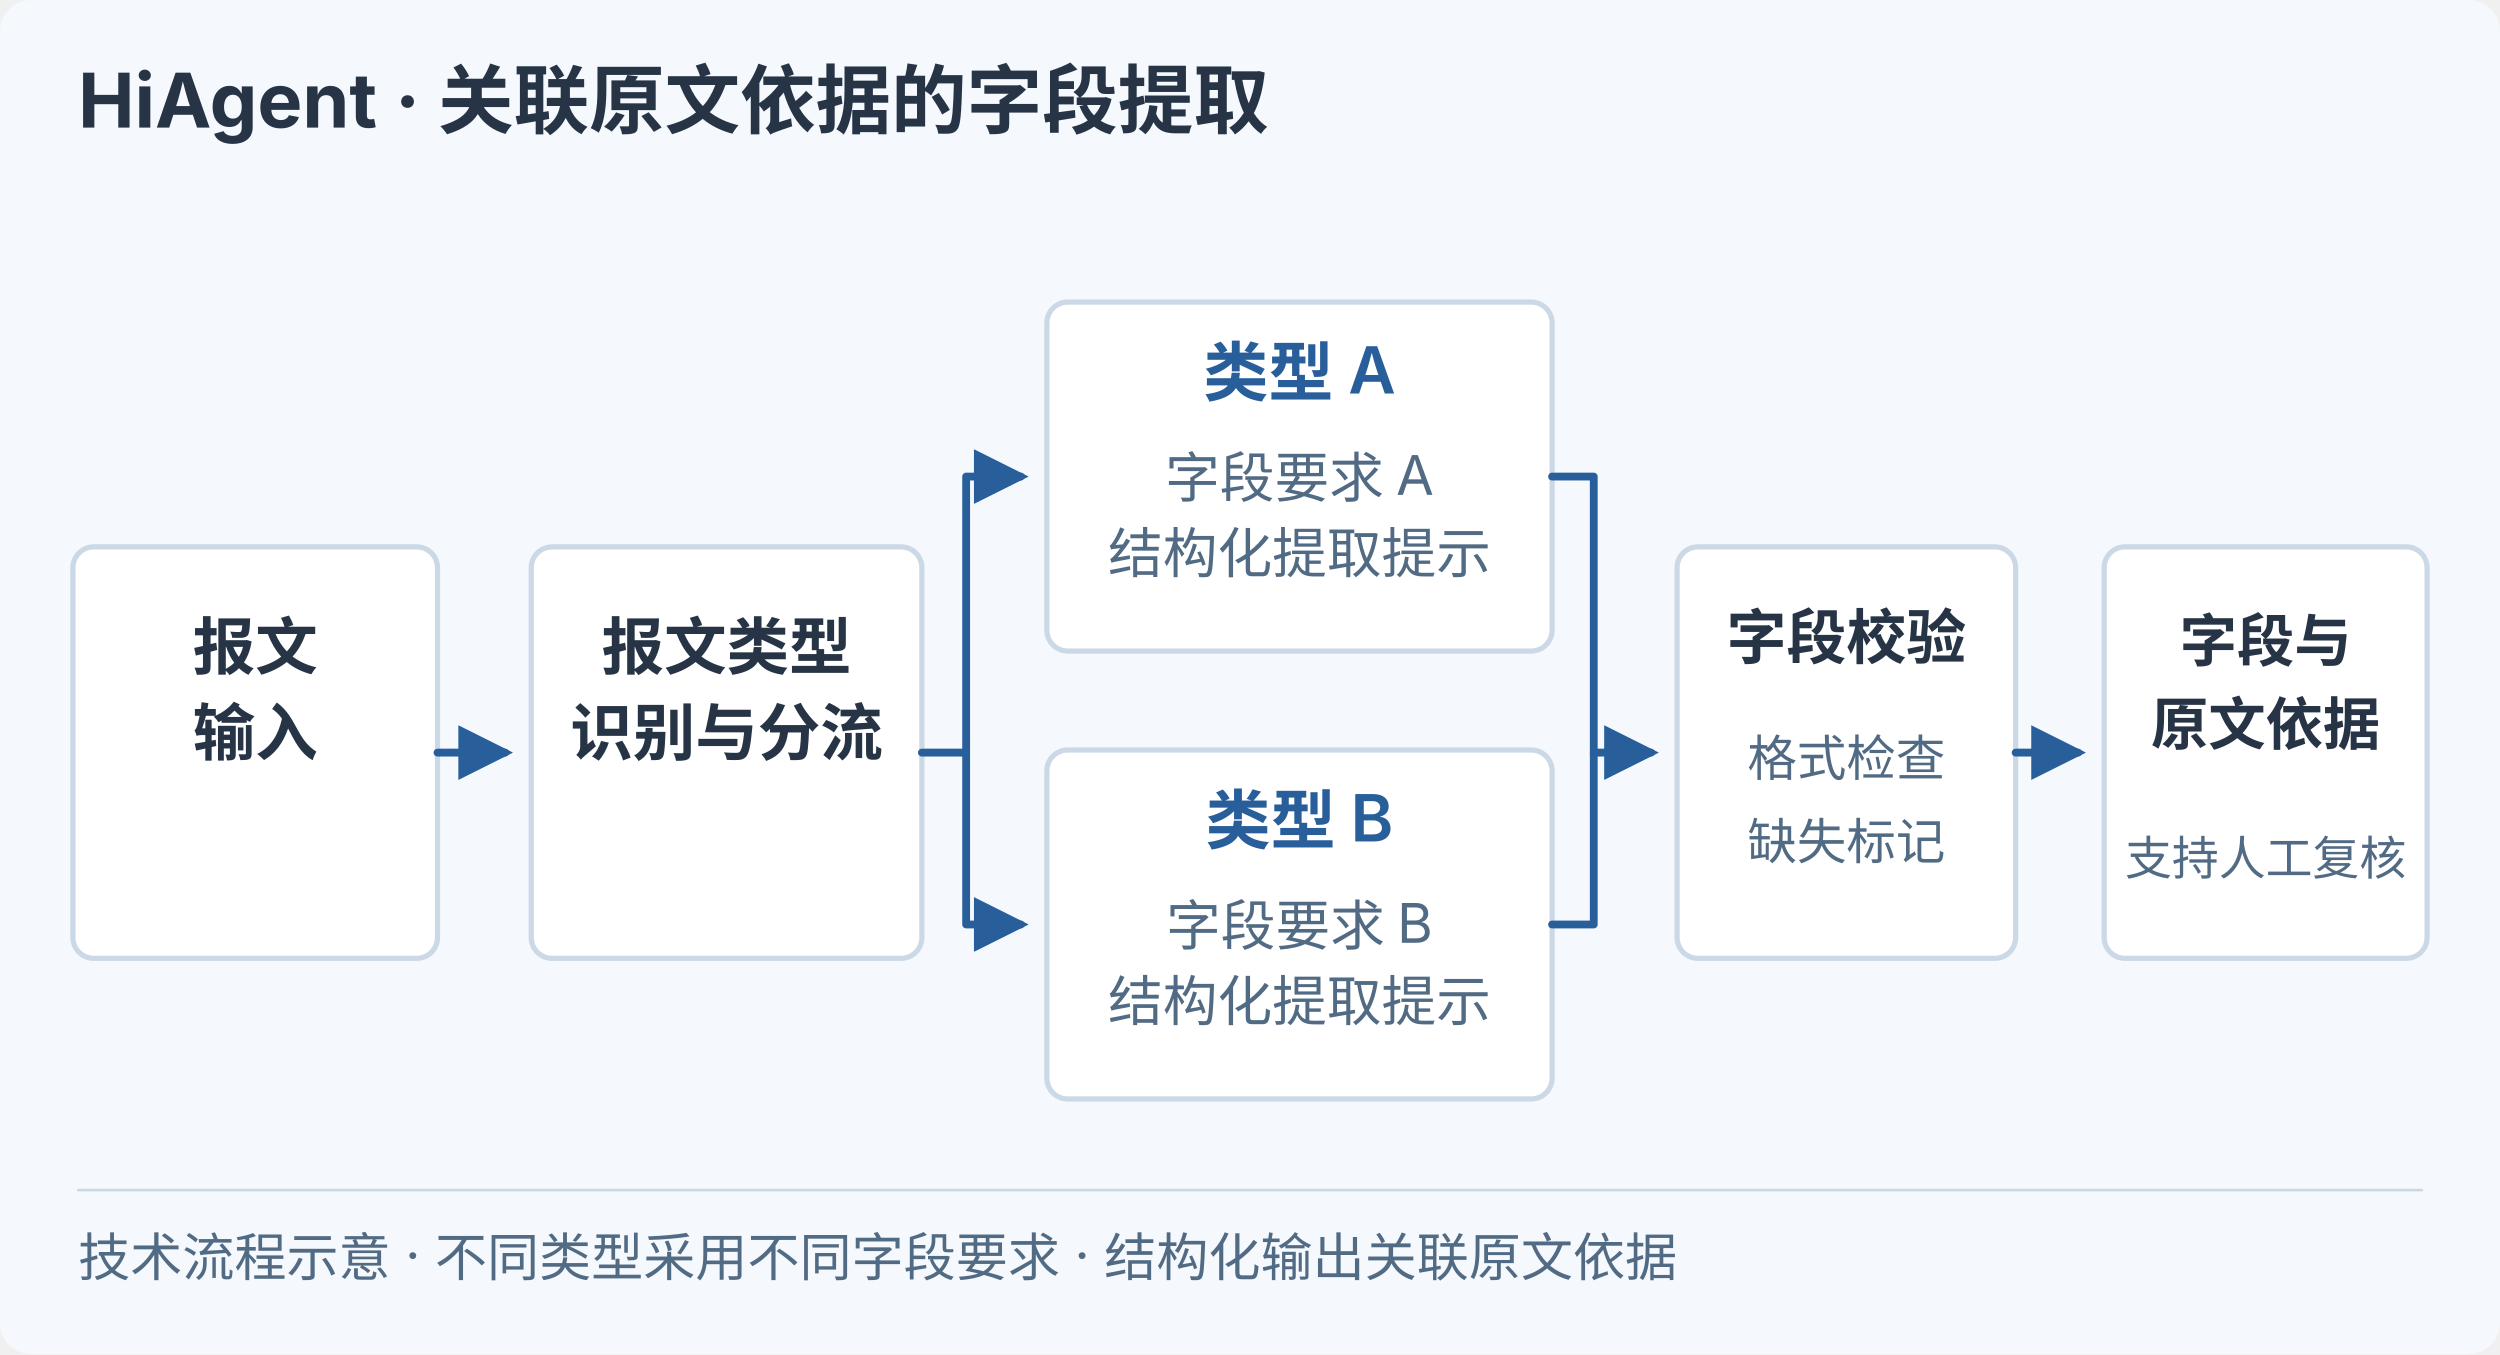
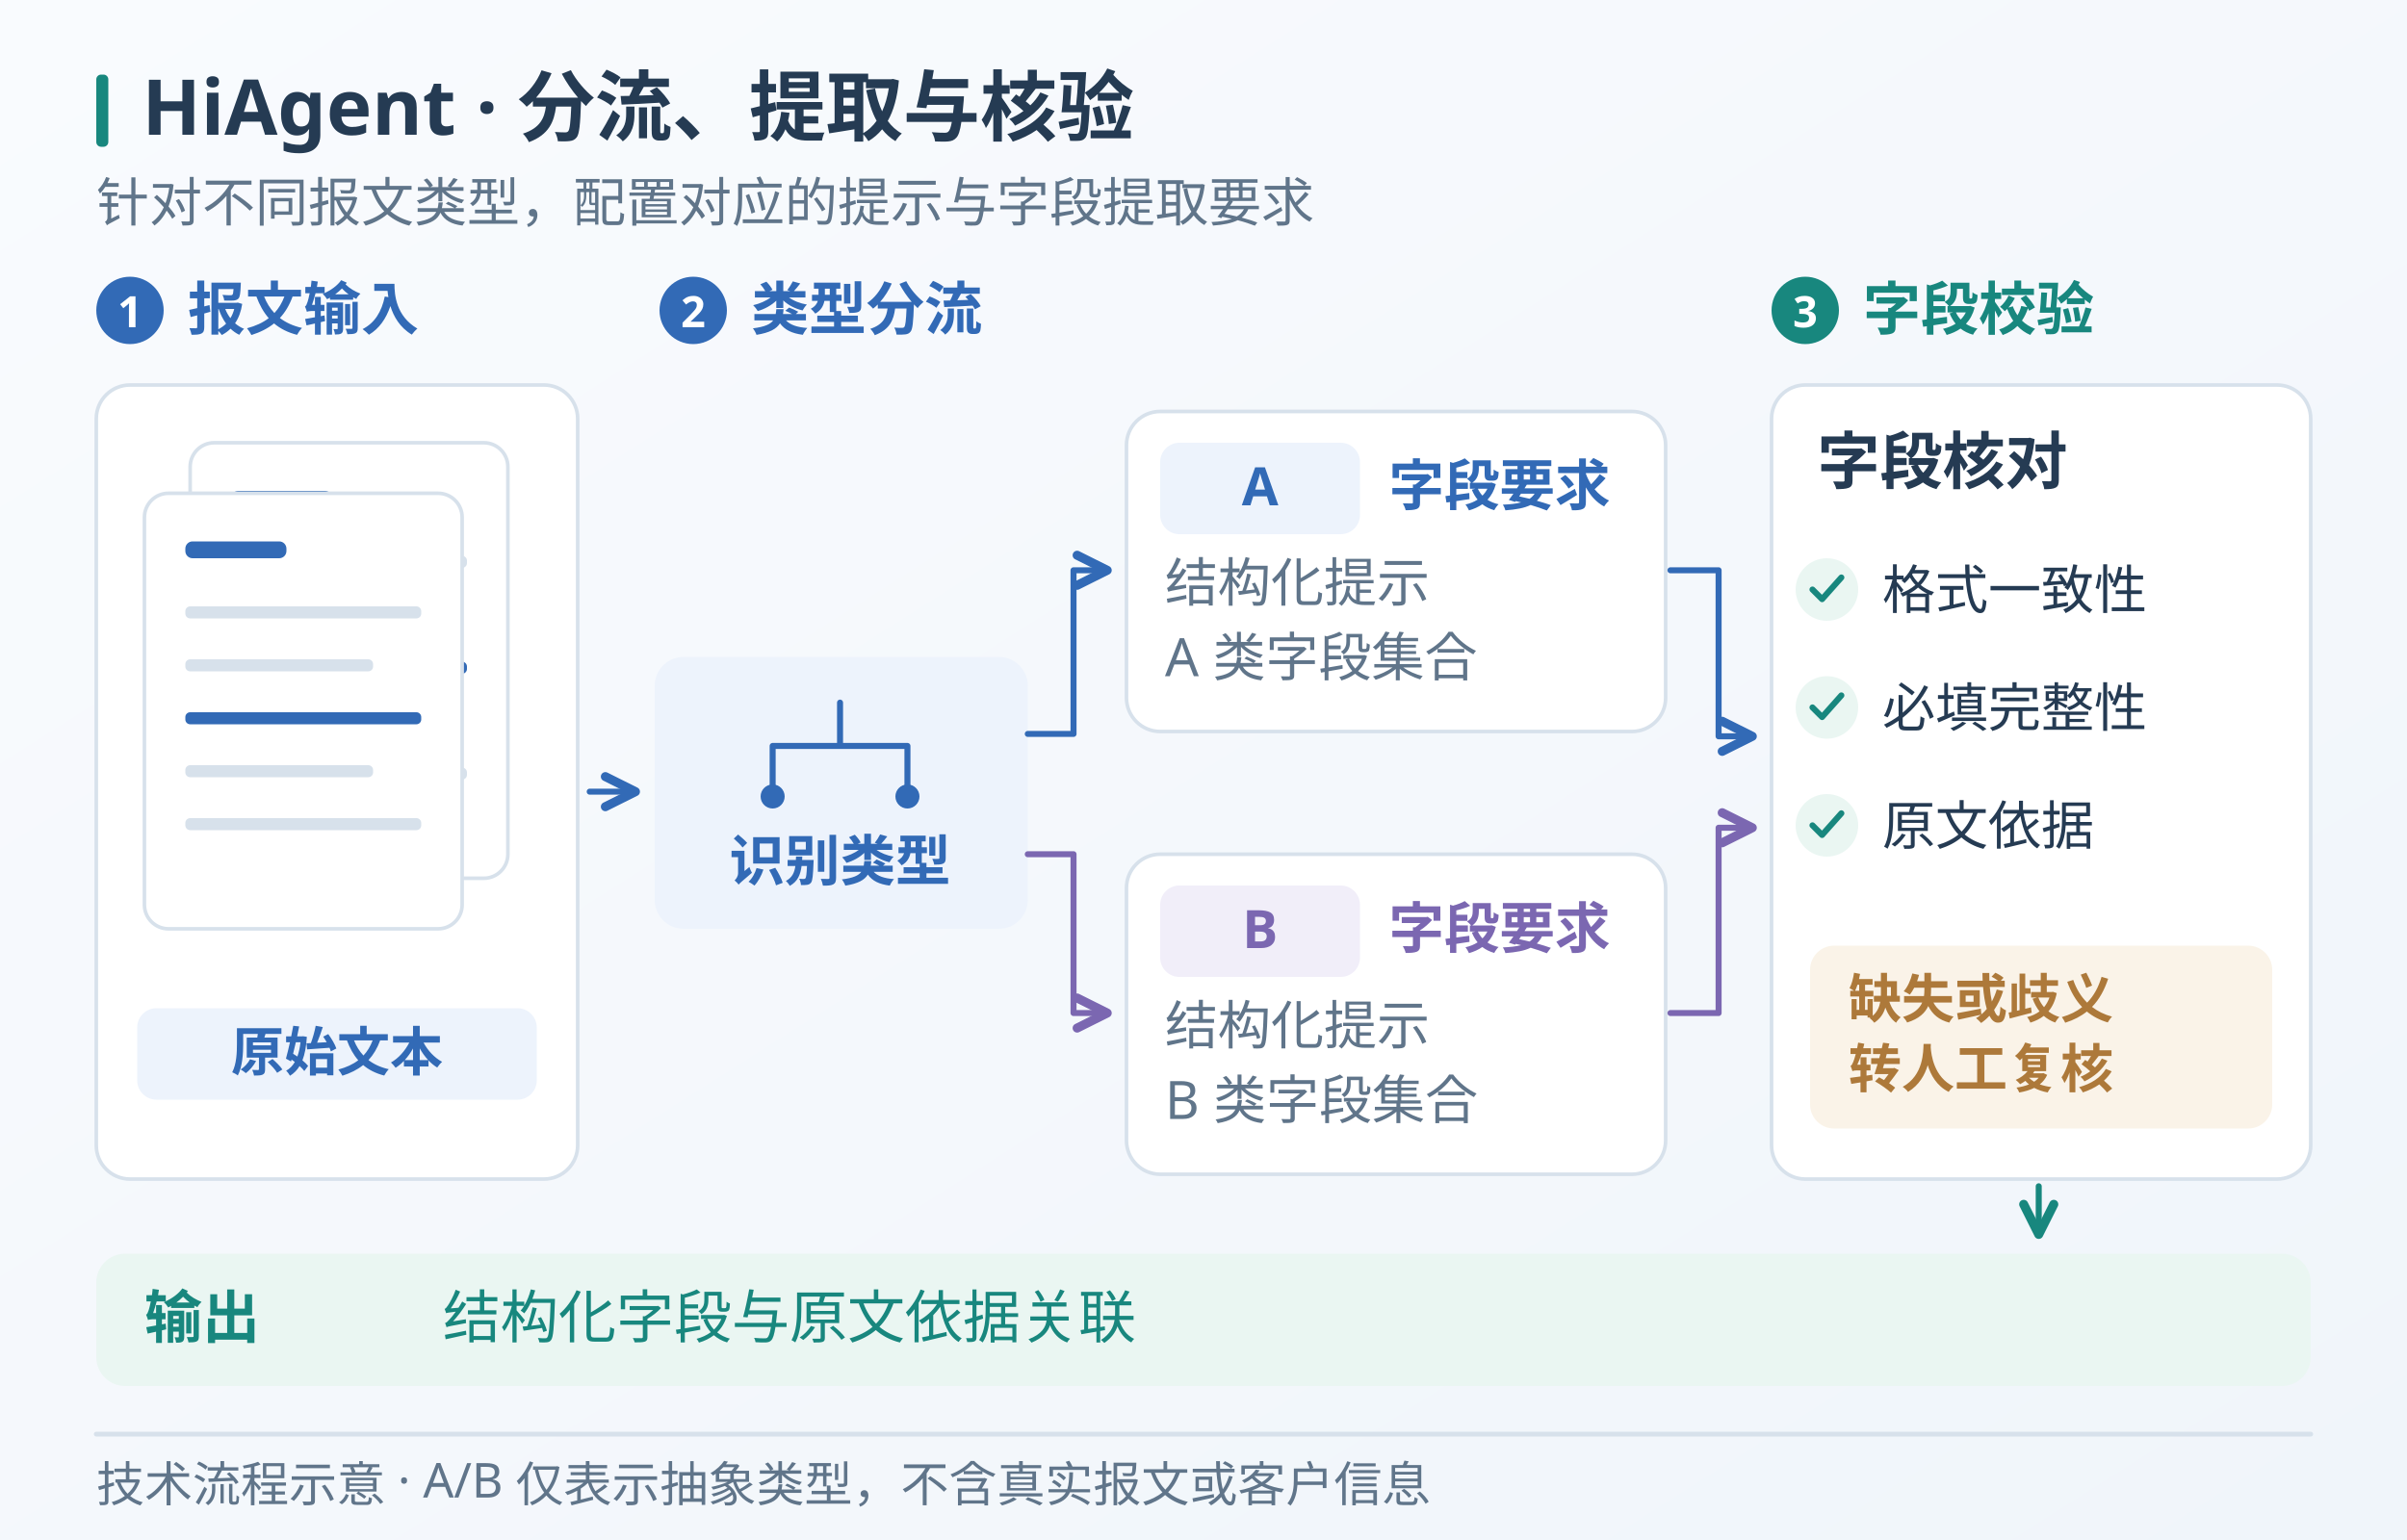
- <svg xmlns="http://www.w3.org/2000/svg" width="960" height="520" viewBox="0 0 960 520" role="img" aria-labelledby="title desc" lang="zh">
+ <svg xmlns="http://www.w3.org/2000/svg" width="1000" height="640" viewBox="0 0 1000 640" role="img" aria-labelledby="title desc" lang="zh">
  <defs>
-     <marker id="arrow" markerWidth="7" markerHeight="7" refX="6" refY="3.5" orient="auto">
-       <path d="M0,0 L7,3.5 L0,7 Z" fill="#285e99" />
+     <marker id="arrow" markerWidth="7" markerHeight="7" refX="6" refY="3.5" orient="auto-start-reverse">
+       <path d="M1 1 L6 3.5 L1 6" fill="none" stroke="context-stroke" stroke-width="1.5" stroke-linecap="round" stroke-linejoin="round" />
    </marker>
+     <linearGradient id="bg" x2="1" y2="1">
+       <stop stop-color="#f9fbfe" />
+       <stop offset="1" stop-color="#f0f5fa" />
+     </linearGradient>
  </defs>
-   <rect width="960" height="520" rx="12" fill="#f5f8fc" />
-   <g font-family="Inter, Segoe UI, Microsoft YaHei, PingFang SC, Noto Sans CJK SC, sans-serif">
-     <text x="30" y="49" font-size="29" font-weight="650" fill="#263445" text-anchor="start">HiAgent · 关联原文依据的字段提取</text>
-     <rect x="28" y="210" width="140" height="158" rx="8" fill="#ffffff" stroke="#cbd8e6" stroke-width="2" />
-     <text x="98" y="257" font-size="24" font-weight="600" fill="#263445" text-anchor="middle">报文</text>
-     <text x="98" y="290" font-size="24" font-weight="600" fill="#263445" text-anchor="middle">输入</text>
-     <path d="M168 289 H194" fill="none" stroke="#285e99" stroke-width="3" stroke-linecap="round" stroke-linejoin="round" marker-end="url(#arrow)" />
-     <rect x="204" y="210" width="150" height="158" rx="8" fill="#ffffff" stroke="#cbd8e6" stroke-width="2" />
-     <text x="279" y="257" font-size="24" font-weight="600" fill="#263445" text-anchor="middle">报文类型</text>
-     <text x="279" y="290" font-size="24" font-weight="600" fill="#263445" text-anchor="middle">识别与分流</text>
-     <path d="M354 289 H371 V183 H392" fill="none" stroke="#285e99" stroke-width="3" stroke-linecap="round" stroke-linejoin="round" marker-end="url(#arrow)" />
-     <path d="M371 289 V355 H392" fill="none" stroke="#285e99" stroke-width="3" stroke-linecap="round" stroke-linejoin="round" marker-end="url(#arrow)" />
-     <rect x="402" y="116" width="194" height="134" rx="8" fill="#ffffff" stroke="#cbd8e6" stroke-width="2" />
-     <text x="499" y="152" font-size="25" font-weight="600" fill="#285e99" text-anchor="middle">类型 A</text>
-     <text x="499" y="191" font-size="21" font-weight="400" fill="#526b84" text-anchor="middle">字段要求 A</text>
-     <text x="499" y="220" font-size="21" font-weight="400" fill="#526b84" text-anchor="middle">结构化提取提示</text>
-     <rect x="402" y="288" width="194" height="134" rx="8" fill="#ffffff" stroke="#cbd8e6" stroke-width="2" />
-     <text x="499" y="324" font-size="25" font-weight="600" fill="#285e99" text-anchor="middle">类型 B</text>
-     <text x="499" y="363" font-size="21" font-weight="400" fill="#526b84" text-anchor="middle">字段要求 B</text>
-     <text x="499" y="392" font-size="21" font-weight="400" fill="#526b84" text-anchor="middle">结构化提取提示</text>
-     <path d="M596 183 H612 V289 H634" fill="none" stroke="#285e99" stroke-width="3" stroke-linecap="round" stroke-linejoin="round" marker-end="url(#arrow)" />
-     <path d="M596 355 H612 V289" fill="none" stroke="#285e99" stroke-width="3" stroke-linecap="round" stroke-linejoin="round" />
-     <rect x="644" y="210" width="130" height="158" rx="8" fill="#ffffff" stroke="#cbd8e6" stroke-width="2" />
-     <text x="709" y="253" font-size="23" font-weight="600" fill="#263445" text-anchor="middle">字段校验</text>
-     <text x="709" y="298" font-size="19" font-weight="400" fill="#526b84" text-anchor="middle">格式检查</text>
-     <text x="709" y="330" font-size="19" font-weight="400" fill="#526b84" text-anchor="middle">缺失标记</text>
-     <path d="M774 289 H798" fill="none" stroke="#285e99" stroke-width="3" stroke-linecap="round" stroke-linejoin="round" marker-end="url(#arrow)" />
-     <rect x="808" y="210" width="124" height="158" rx="8" fill="#ffffff" stroke="#cbd8e6" stroke-width="2" />
-     <text x="870" y="254" font-size="22" font-weight="600" fill="#263445" text-anchor="middle">字段与</text>
-     <text x="870" y="286" font-size="22" font-weight="600" fill="#263445" text-anchor="middle">原文依据</text>
-     <text x="870" y="336" font-size="18" font-weight="400" fill="#526b84" text-anchor="middle">支持人工复核</text>
-     <path d="M30 457 H930" fill="none" stroke="#cbd8e6" stroke-width="1" stroke-linecap="round" stroke-linejoin="round" />
-     <text x="30" y="490" font-size="20" font-weight="400" fill="#526b84" text-anchor="start">技术流程示意 · 不同类型采用不同字段要求 · 结构化输出关联原文依据</text>
+   <rect width="1000" height="640" fill="url(#bg)" />
+   <g font-family="Segoe UI, Microsoft YaHei, PingFang SC, sans-serif">
+     <rect x="40" y="31" width="5" height="30" rx="2" fill="#18877e" stroke="none" stroke-width="1.5" />
+     <text x="59" y="56" font-size="32" fill="#253b53" font-weight="650" text-anchor="start">HiAgent · 分流、提取与核验</text>
+     <text x="40" y="92" font-size="22" fill="#60758a" font-weight="500" text-anchor="start">针对不同报文类型，配置对应的提示与字段提取要求</text>
+     <circle cx="54" cy="129" r="14" fill="#326ab6" stroke="none" stroke-width="2" />
+     <text x="54" y="136" font-size="18" fill="#fff" font-weight="650" text-anchor="middle">1</text>
+     <text x="78" y="137" font-size="24" fill="#326ab6" font-weight="650" text-anchor="start">报文输入</text>
+     <circle cx="288" cy="129" r="14" fill="#326ab6" stroke="none" stroke-width="2" />
+     <text x="288" y="136" font-size="18" fill="#fff" font-weight="650" text-anchor="middle">2</text>
+     <text x="312" y="137" font-size="24" fill="#326ab6" font-weight="650" text-anchor="start">类型分流</text>
+     <circle cx="750" cy="129" r="14" fill="#18877e" stroke="none" stroke-width="2" />
+     <text x="750" y="136" font-size="18" fill="#fff" font-weight="650" text-anchor="middle">3</text>
+     <text x="774" y="137" font-size="24" fill="#18877e" font-weight="650" text-anchor="start">字段校验</text>
+     <rect x="40" y="160" width="200" height="330" rx="14" fill="#fff" stroke="#d7e1eb" stroke-width="1.5" />
+     <rect x="79" y="184" width="132" height="181" rx="10" fill="#fff" stroke="#d7e1eb" stroke-width="1.5" />
+     <rect x="96" y="204" width="42" height="7" rx="3" fill="#326ab6" stroke="none" stroke-width="1.5" />
+     <rect x="96" y="231" width="98" height="5" rx="2" fill="#d7e1eb" stroke="none" stroke-width="1.5" />
+     <rect x="96" y="253" width="78" height="5" rx="2" fill="#d7e1eb" stroke="none" stroke-width="1.5" />
+     <rect x="96" y="275" width="98" height="5" rx="2" fill="#326ab6" stroke="none" stroke-width="1.5" />
+     <rect x="96" y="297" width="78" height="5" rx="2" fill="#d7e1eb" stroke="none" stroke-width="1.5" />
+     <rect x="96" y="319" width="98" height="5" rx="2" fill="#d7e1eb" stroke="none" stroke-width="1.5" />
+     <rect x="60" y="205" width="132" height="181" rx="10" fill="#fff" stroke="#d7e1eb" stroke-width="1.5" />
+     <rect x="77" y="225" width="42" height="7" rx="3" fill="#326ab6" stroke="none" stroke-width="1.5" />
+     <rect x="77" y="252" width="98" height="5" rx="2" fill="#d7e1eb" stroke="none" stroke-width="1.5" />
+     <rect x="77" y="274" width="78" height="5" rx="2" fill="#d7e1eb" stroke="none" stroke-width="1.5" />
+     <rect x="77" y="296" width="98" height="5" rx="2" fill="#326ab6" stroke="none" stroke-width="1.5" />
+     <rect x="77" y="318" width="78" height="5" rx="2" fill="#d7e1eb" stroke="none" stroke-width="1.5" />
+     <rect x="77" y="340" width="98" height="5" rx="2" fill="#d7e1eb" stroke="none" stroke-width="1.5" />
+     <rect x="57" y="419" width="166" height="38" rx="8" fill="#edf3fc" stroke="none" stroke-width="1.5" />
+     <text x="140" y="445" font-size="22" fill="#326ab6" font-weight="600" text-anchor="middle">原始文本</text>
+     <rect x="272" y="273" width="155" height="113" rx="12" fill="#edf3fc" stroke="none" stroke-width="1.5" />
+     <path d="M349 292 V310 M321 327 V310 H377 V327" fill="none" stroke="#326ab6" stroke-width="2.5" stroke-linecap="round" stroke-linejoin="round" />
+     <circle cx="321" cy="331" r="5" fill="#326ab6" stroke="none" stroke-width="2" />
+     <circle cx="377" cy="331" r="5" fill="#326ab6" stroke="none" stroke-width="2" />
+     <text x="349" y="366" font-size="23" fill="#326ab6" font-weight="600" text-anchor="middle">识别类型</text>
+     <path d="M245 329 H264" fill="none" stroke="#326ab6" stroke-width="2.5" stroke-linecap="round" stroke-linejoin="round" marker-end="url(#arrow)" />
+     <rect x="468" y="171" width="224" height="133" rx="14" fill="#fff" stroke="#d7e1eb" stroke-width="1.5" />
+     <rect x="482" y="184" width="83" height="38" rx="8" fill="#edf3fc" stroke="none" stroke-width="1.5" />
+     <text x="523.5" y="210" font-size="22" fill="#326ab6" font-weight="600" text-anchor="middle">A</text>
+     <text x="577" y="210" font-size="23" fill="#326ab6" font-weight="600" text-anchor="start">字段要求</text>
+     <text x="484" y="250" font-size="22" fill="#60758a" font-weight="500" text-anchor="start">结构化提示</text>
+     <text x="484" y="281" font-size="22" fill="#60758a" font-weight="500" text-anchor="start">A 类字段集合</text>
+     <rect x="468" y="355" width="224" height="133" rx="14" fill="#fff" stroke="#d7e1eb" stroke-width="1.5" />
+     <rect x="482" y="368" width="83" height="38" rx="8" fill="#f1eef9" stroke="none" stroke-width="1.5" />
+     <text x="523.5" y="394" font-size="22" fill="#7b67b1" font-weight="600" text-anchor="middle">B</text>
+     <text x="577" y="394" font-size="23" fill="#7b67b1" font-weight="600" text-anchor="start">字段要求</text>
+     <text x="484" y="434" font-size="22" fill="#60758a" font-weight="500" text-anchor="start">结构化提示</text>
+     <text x="484" y="465" font-size="22" fill="#60758a" font-weight="500" text-anchor="start">B 类字段集合</text>
+     <path d="M427 305 H446 V237 H460" fill="none" stroke="#326ab6" stroke-width="2.5" stroke-linecap="round" stroke-linejoin="round" marker-end="url(#arrow)" />
+     <path d="M427 355 H446 V421 H460" fill="none" stroke="#7b67b1" stroke-width="2.5" stroke-linecap="round" stroke-linejoin="round" marker-end="url(#arrow)" />
+     <rect x="736" y="160" width="224" height="330" rx="14" fill="#fff" stroke="#d7e1eb" stroke-width="1.5" />
+     <text x="755" y="201" font-size="26" fill="#253b53" font-weight="650" text-anchor="start">字段核对</text>
+     <circle cx="759" cy="245" r="13" fill="#eaf6f2" stroke="none" stroke-width="2" />
+     <path d="M753 245 l4 4 8 -9" fill="none" stroke="#18877e" stroke-width="2.5" stroke-linecap="round" stroke-linejoin="round" />
+     <text x="782" y="253" font-size="22" fill="#253b53" font-weight="500" text-anchor="start">格式一致性</text>
+     <circle cx="759" cy="294" r="13" fill="#eaf6f2" stroke="none" stroke-width="2" />
+     <path d="M753 294 l4 4 8 -9" fill="none" stroke="#18877e" stroke-width="2.5" stroke-linecap="round" stroke-linejoin="round" />
+     <text x="782" y="302" font-size="22" fill="#253b53" font-weight="500" text-anchor="start">必填完整性</text>
+     <circle cx="759" cy="343" r="13" fill="#eaf6f2" stroke="none" stroke-width="2" />
+     <path d="M753 343 l4 4 8 -9" fill="none" stroke="#18877e" stroke-width="2.5" stroke-linecap="round" stroke-linejoin="round" />
+     <text x="782" y="351" font-size="22" fill="#253b53" font-weight="500" text-anchor="start">原文依据</text>
+     <rect x="752" y="393" width="192" height="76" rx="10" fill="#faf3e8" stroke="none" stroke-width="1.5" />
+     <text x="768" y="423" font-size="22" fill="#ad793a" font-weight="550" text-anchor="start">缺失或歧义</text>
+     <text x="768" y="452" font-size="22" fill="#ad793a" font-weight="550" text-anchor="start">转人工复核</text>
+     <path d="M694 237 H714 V306 H728" fill="none" stroke="#326ab6" stroke-width="2.5" stroke-linecap="round" stroke-linejoin="round" marker-end="url(#arrow)" />
+     <path d="M694 421 H714 V344 H728" fill="none" stroke="#7b67b1" stroke-width="2.5" stroke-linecap="round" stroke-linejoin="round" marker-end="url(#arrow)" />
+     <rect x="40" y="521" width="920" height="55" rx="12" fill="#eaf6f2" stroke="none" stroke-width="1.5" />
+     <text x="60" y="556" font-size="24" fill="#18877e" font-weight="650" text-anchor="start">输出</text>
+     <text x="184" y="556" font-size="24" fill="#18877e" font-weight="500" text-anchor="start">结构化字段与原文依据关联</text>
+     <path d="M847 493 V513" fill="none" stroke="#18877e" stroke-width="2.5" stroke-linecap="round" stroke-linejoin="round" marker-end="url(#arrow)" />
+     <path d="M40 596 H960" fill="none" stroke="#d7e1eb" stroke-width="2" stroke-linecap="round" stroke-linejoin="round" />
+     <text x="40" y="624" font-size="20" fill="#60758a" font-weight="500" text-anchor="start">技术流程示意 · A/B 仅表示抽象类型，不含真实报文或客户信息</text>
  </g>
</svg>
